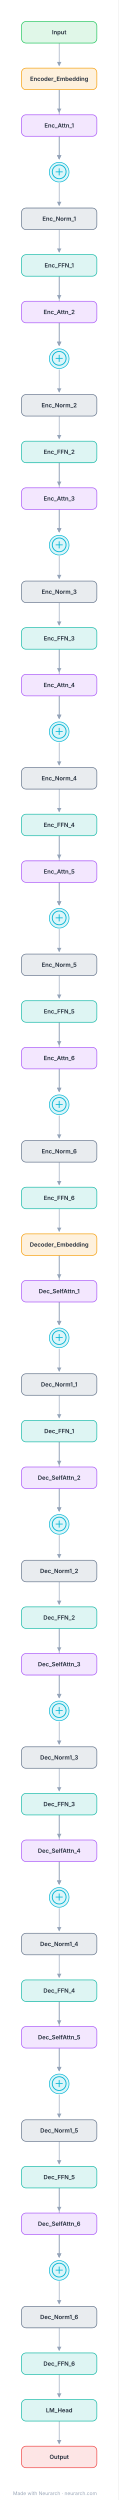
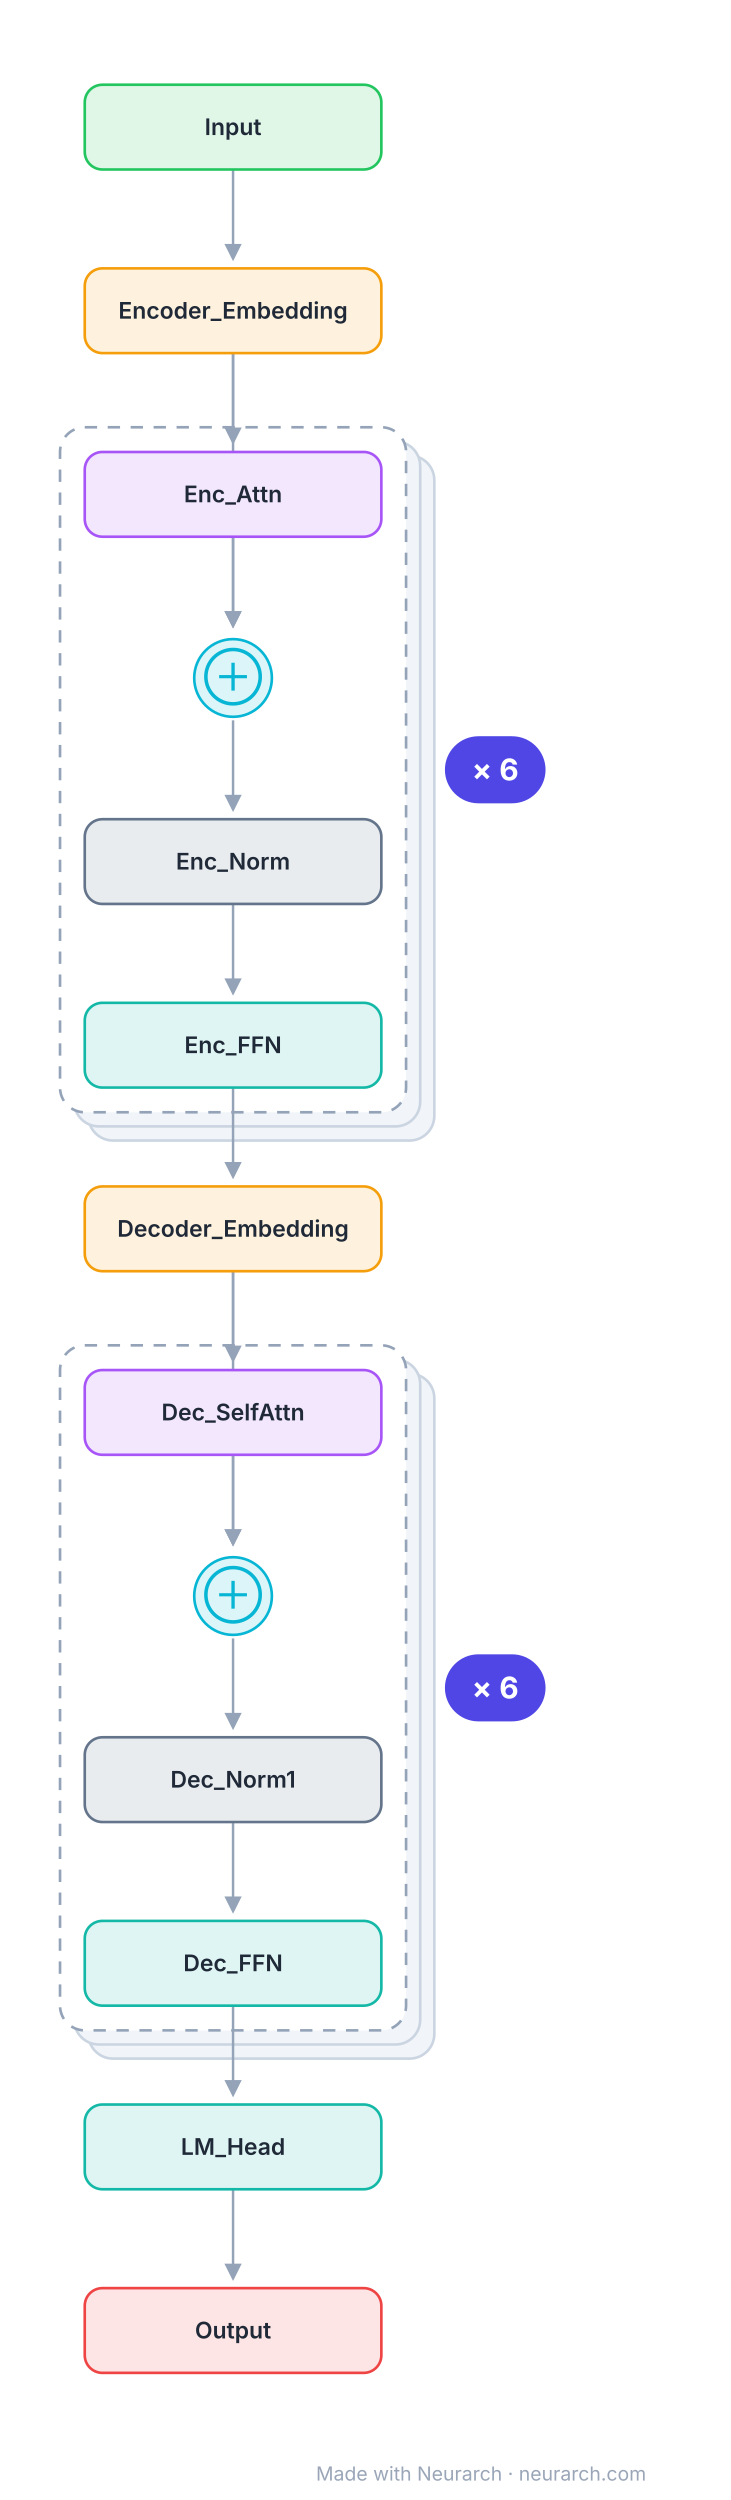
- <svg xmlns="http://www.w3.org/2000/svg" width="264" height="5576" viewBox="0 0 264 5576" font-family="-apple-system, 'Segoe UI', Inter, Helvetica, Arial, sans-serif">
+ <svg xmlns="http://www.w3.org/2000/svg" width="414" height="1416" viewBox="0 0 414 1416" font-family="-apple-system, 'Segoe UI', Inter, Helvetica, Arial, sans-serif">
  <defs>
    <marker id="arrow" viewBox="0 0 10 10" refX="8" refY="5" markerWidth="7" markerHeight="7" orient="auto-start-reverse">
      <path d="M0,0 L10,5 L0,10 z" fill="#94a3b8" />
    </marker>
  </defs>
-   <rect x="0" y="0" width="264" height="5576" fill="#ffffff" />
+   <rect x="0" y="0" width="414" height="1416" fill="#ffffff" />
+   <rect x="50.0" y="258.0" width="196.0" height="388.0" rx="14" fill="#f1f5f9" stroke="#cbd5e1" stroke-width="1.5" />
+   <rect x="42.0" y="250.0" width="196.0" height="388.0" rx="14" fill="#f1f5f9" stroke="#cbd5e1" stroke-width="1.5" />
+   <rect x="34.0" y="242.0" width="196.0" height="388.0" rx="14" fill="#ffffff" stroke="#94a3b8" stroke-width="1.5" stroke-dasharray="7 6" />
+   <rect x="252.0" y="417.0" width="57" height="38" rx="19" fill="#4f46e5" />
+   <text x="280.5" y="442.0" text-anchor="middle" font-size="17" font-weight="700" fill="#ffffff">× 6</text>
+   <rect x="50.0" y="778.0" width="196.0" height="388.0" rx="14" fill="#f1f5f9" stroke="#cbd5e1" stroke-width="1.5" />
+   <rect x="42.0" y="770.0" width="196.0" height="388.0" rx="14" fill="#f1f5f9" stroke="#cbd5e1" stroke-width="1.5" />
+   <rect x="34.0" y="762.0" width="196.0" height="388.0" rx="14" fill="#ffffff" stroke="#94a3b8" stroke-width="1.5" stroke-dasharray="7 6" />
+   <rect x="252.0" y="937.0" width="57" height="38" rx="19" fill="#4f46e5" />
+   <text x="280.5" y="962.0" text-anchor="middle" font-size="17" font-weight="700" fill="#ffffff">× 6</text>
  <path d="M132.0,96.0 C132.0,121.0 132.0,121.0 132.0,146.0" fill="none" stroke="#94a3b8" stroke-width="1.4" marker-end="url(#arrow)" />
  <path d="M132.0,200.0 C132.0,225.0 132.0,225.0 132.0,250.0" fill="none" stroke="#94a3b8" stroke-width="1.4" marker-end="url(#arrow)" />
  <path d="M132.0,200.0 C132.0,277.0 132.0,277.0 132.0,354.0" fill="none" stroke="#94a3b8" stroke-width="1.4" marker-end="url(#arrow)" />
  <path d="M132.0,304.0 C132.0,329.0 132.0,329.0 132.0,354.0" fill="none" stroke="#94a3b8" stroke-width="1.4" marker-end="url(#arrow)" />
  <path d="M132.0,408.0 C132.0,433.0 132.0,433.0 132.0,458.0" fill="none" stroke="#94a3b8" stroke-width="1.4" marker-end="url(#arrow)" />
  <path d="M132.0,512.0 C132.0,537.0 132.0,537.0 132.0,562.0" fill="none" stroke="#94a3b8" stroke-width="1.4" marker-end="url(#arrow)" />
-   <path d="M132.0,616.0 C132.0,641.0 132.0,641.0 132.0,666.0" fill="none" stroke="#94a3b8" stroke-width="1.4" marker-end="url(#arrow)" />
-   <path d="M132.0,616.0 C132.0,693.0 132.0,693.0 132.0,770.0" fill="none" stroke="#94a3b8" stroke-width="1.4" marker-end="url(#arrow)" />
  <path d="M132.0,720.0 C132.0,745.0 132.0,745.0 132.0,770.0" fill="none" stroke="#94a3b8" stroke-width="1.4" marker-end="url(#arrow)" />
+   <path d="M132.0,720.0 C132.0,797.0 132.0,797.0 132.0,874.0" fill="none" stroke="#94a3b8" stroke-width="1.4" marker-end="url(#arrow)" />
  <path d="M132.0,824.0 C132.0,849.0 132.0,849.0 132.0,874.0" fill="none" stroke="#94a3b8" stroke-width="1.4" marker-end="url(#arrow)" />
  <path d="M132.0,928.0 C132.0,953.0 132.0,953.0 132.0,978.0" fill="none" stroke="#94a3b8" stroke-width="1.4" marker-end="url(#arrow)" />
  <path d="M132.0,1032.0 C132.0,1057.0 132.0,1057.0 132.0,1082.0" fill="none" stroke="#94a3b8" stroke-width="1.4" marker-end="url(#arrow)" />
-   <path d="M132.0,1032.0 C132.0,1109.0 132.0,1109.0 132.0,1186.0" fill="none" stroke="#94a3b8" stroke-width="1.4" marker-end="url(#arrow)" />
+   <path d="M132.0,1240.0 C132.0,1265.0 132.0,1265.0 132.0,1290.0" fill="none" stroke="#94a3b8" stroke-width="1.4" marker-end="url(#arrow)" />
+   <path d="M132.0,616.0 C132.0,641.0 132.0,641.0 132.0,666.0" fill="none" stroke="#94a3b8" stroke-width="1.4" marker-end="url(#arrow)" />
  <path d="M132.0,1136.0 C132.0,1161.0 132.0,1161.0 132.0,1186.0" fill="none" stroke="#94a3b8" stroke-width="1.4" marker-end="url(#arrow)" />
-   <path d="M132.0,1240.0 C132.0,1265.0 132.0,1265.0 132.0,1290.0" fill="none" stroke="#94a3b8" stroke-width="1.4" marker-end="url(#arrow)" />
-   <path d="M132.0,1344.0 C132.0,1369.0 132.0,1369.0 132.0,1394.0" fill="none" stroke="#94a3b8" stroke-width="1.4" marker-end="url(#arrow)" />
-   <path d="M132.0,1448.0 C132.0,1473.0 132.0,1473.0 132.0,1498.0" fill="none" stroke="#94a3b8" stroke-width="1.4" marker-end="url(#arrow)" />
-   <path d="M132.0,1448.0 C132.0,1525.0 132.0,1525.0 132.0,1602.0" fill="none" stroke="#94a3b8" stroke-width="1.4" marker-end="url(#arrow)" />
-   <path d="M132.0,1552.0 C132.0,1577.0 132.0,1577.0 132.0,1602.0" fill="none" stroke="#94a3b8" stroke-width="1.4" marker-end="url(#arrow)" />
-   <path d="M132.0,1656.0 C132.0,1681.0 132.0,1681.0 132.0,1706.0" fill="none" stroke="#94a3b8" stroke-width="1.4" marker-end="url(#arrow)" />
-   <path d="M132.0,1760.0 C132.0,1785.0 132.0,1785.0 132.0,1810.0" fill="none" stroke="#94a3b8" stroke-width="1.4" marker-end="url(#arrow)" />
-   <path d="M132.0,1864.0 C132.0,1889.0 132.0,1889.0 132.0,1914.0" fill="none" stroke="#94a3b8" stroke-width="1.4" marker-end="url(#arrow)" />
-   <path d="M132.0,1864.0 C132.0,1941.0 132.0,1941.0 132.0,2018.0" fill="none" stroke="#94a3b8" stroke-width="1.4" marker-end="url(#arrow)" />
-   <path d="M132.0,1968.0 C132.0,1993.0 132.0,1993.0 132.0,2018.0" fill="none" stroke="#94a3b8" stroke-width="1.4" marker-end="url(#arrow)" />
-   <path d="M132.0,2072.0 C132.0,2097.0 132.0,2097.0 132.0,2122.0" fill="none" stroke="#94a3b8" stroke-width="1.4" marker-end="url(#arrow)" />
-   <path d="M132.0,2176.0 C132.0,2201.0 132.0,2201.0 132.0,2226.0" fill="none" stroke="#94a3b8" stroke-width="1.4" marker-end="url(#arrow)" />
-   <path d="M132.0,2280.0 C132.0,2305.0 132.0,2305.0 132.0,2330.0" fill="none" stroke="#94a3b8" stroke-width="1.4" marker-end="url(#arrow)" />
-   <path d="M132.0,2280.0 C132.0,2357.0 132.0,2357.0 132.0,2434.0" fill="none" stroke="#94a3b8" stroke-width="1.4" marker-end="url(#arrow)" />
-   <path d="M132.0,2384.0 C132.0,2409.0 132.0,2409.0 132.0,2434.0" fill="none" stroke="#94a3b8" stroke-width="1.4" marker-end="url(#arrow)" />
-   <path d="M132.0,2488.0 C132.0,2513.0 132.0,2513.0 132.0,2538.0" fill="none" stroke="#94a3b8" stroke-width="1.4" marker-end="url(#arrow)" />
-   <path d="M132.0,2592.0 C132.0,2617.0 132.0,2617.0 132.0,2642.0" fill="none" stroke="#94a3b8" stroke-width="1.4" marker-end="url(#arrow)" />
-   <path d="M132.0,2800.0 C132.0,2825.0 132.0,2825.0 132.0,2850.0" fill="none" stroke="#94a3b8" stroke-width="1.4" marker-end="url(#arrow)" />
-   <path d="M132.0,2800.0 C132.0,2877.0 132.0,2877.0 132.0,2954.0" fill="none" stroke="#94a3b8" stroke-width="1.4" marker-end="url(#arrow)" />
-   <path d="M132.0,2904.0 C132.0,2929.0 132.0,2929.0 132.0,2954.0" fill="none" stroke="#94a3b8" stroke-width="1.4" marker-end="url(#arrow)" />
-   <path d="M132.0,3008.0 C132.0,3033.0 132.0,3033.0 132.0,3058.0" fill="none" stroke="#94a3b8" stroke-width="1.4" marker-end="url(#arrow)" />
-   <path d="M132.0,3112.0 C132.0,3137.0 132.0,3137.0 132.0,3162.0" fill="none" stroke="#94a3b8" stroke-width="1.4" marker-end="url(#arrow)" />
-   <path d="M132.0,3216.0 C132.0,3241.0 132.0,3241.0 132.0,3266.0" fill="none" stroke="#94a3b8" stroke-width="1.4" marker-end="url(#arrow)" />
-   <path d="M132.0,3216.0 C132.0,3293.0 132.0,3293.0 132.0,3370.0" fill="none" stroke="#94a3b8" stroke-width="1.4" marker-end="url(#arrow)" />
-   <path d="M132.0,3320.0 C132.0,3345.0 132.0,3345.0 132.0,3370.0" fill="none" stroke="#94a3b8" stroke-width="1.4" marker-end="url(#arrow)" />
-   <path d="M132.0,3424.0 C132.0,3449.0 132.0,3449.0 132.0,3474.0" fill="none" stroke="#94a3b8" stroke-width="1.4" marker-end="url(#arrow)" />
-   <path d="M132.0,3528.0 C132.0,3553.0 132.0,3553.0 132.0,3578.0" fill="none" stroke="#94a3b8" stroke-width="1.4" marker-end="url(#arrow)" />
-   <path d="M132.0,3632.0 C132.0,3657.0 132.0,3657.0 132.0,3682.0" fill="none" stroke="#94a3b8" stroke-width="1.4" marker-end="url(#arrow)" />
-   <path d="M132.0,3632.0 C132.0,3709.0 132.0,3709.0 132.0,3786.0" fill="none" stroke="#94a3b8" stroke-width="1.4" marker-end="url(#arrow)" />
-   <path d="M132.0,3736.0 C132.0,3761.0 132.0,3761.0 132.0,3786.0" fill="none" stroke="#94a3b8" stroke-width="1.4" marker-end="url(#arrow)" />
-   <path d="M132.0,3840.0 C132.0,3865.0 132.0,3865.0 132.0,3890.0" fill="none" stroke="#94a3b8" stroke-width="1.4" marker-end="url(#arrow)" />
-   <path d="M132.0,3944.0 C132.0,3969.0 132.0,3969.0 132.0,3994.0" fill="none" stroke="#94a3b8" stroke-width="1.4" marker-end="url(#arrow)" />
-   <path d="M132.0,4048.0 C132.0,4073.0 132.0,4073.0 132.0,4098.0" fill="none" stroke="#94a3b8" stroke-width="1.4" marker-end="url(#arrow)" />
-   <path d="M132.0,4048.0 C132.0,4125.0 132.0,4125.0 132.0,4202.0" fill="none" stroke="#94a3b8" stroke-width="1.4" marker-end="url(#arrow)" />
-   <path d="M132.0,4152.0 C132.0,4177.0 132.0,4177.0 132.0,4202.0" fill="none" stroke="#94a3b8" stroke-width="1.4" marker-end="url(#arrow)" />
-   <path d="M132.0,4256.0 C132.0,4281.0 132.0,4281.0 132.0,4306.0" fill="none" stroke="#94a3b8" stroke-width="1.4" marker-end="url(#arrow)" />
-   <path d="M132.0,4360.0 C132.0,4385.0 132.0,4385.0 132.0,4410.0" fill="none" stroke="#94a3b8" stroke-width="1.4" marker-end="url(#arrow)" />
-   <path d="M132.0,4464.0 C132.0,4489.0 132.0,4489.0 132.0,4514.0" fill="none" stroke="#94a3b8" stroke-width="1.4" marker-end="url(#arrow)" />
-   <path d="M132.0,4464.0 C132.0,4541.0 132.0,4541.0 132.0,4618.0" fill="none" stroke="#94a3b8" stroke-width="1.4" marker-end="url(#arrow)" />
-   <path d="M132.0,4568.0 C132.0,4593.0 132.0,4593.0 132.0,4618.0" fill="none" stroke="#94a3b8" stroke-width="1.4" marker-end="url(#arrow)" />
-   <path d="M132.0,4672.0 C132.0,4697.0 132.0,4697.0 132.0,4722.0" fill="none" stroke="#94a3b8" stroke-width="1.4" marker-end="url(#arrow)" />
-   <path d="M132.0,4776.0 C132.0,4801.0 132.0,4801.0 132.0,4826.0" fill="none" stroke="#94a3b8" stroke-width="1.4" marker-end="url(#arrow)" />
-   <path d="M132.0,4880.0 C132.0,4905.0 132.0,4905.0 132.0,4930.0" fill="none" stroke="#94a3b8" stroke-width="1.4" marker-end="url(#arrow)" />
-   <path d="M132.0,4880.0 C132.0,4957.0 132.0,4957.0 132.0,5034.0" fill="none" stroke="#94a3b8" stroke-width="1.4" marker-end="url(#arrow)" />
-   <path d="M132.0,4984.0 C132.0,5009.0 132.0,5009.0 132.0,5034.0" fill="none" stroke="#94a3b8" stroke-width="1.4" marker-end="url(#arrow)" />
-   <path d="M132.0,5088.0 C132.0,5113.0 132.0,5113.0 132.0,5138.0" fill="none" stroke="#94a3b8" stroke-width="1.4" marker-end="url(#arrow)" />
-   <path d="M132.0,5192.0 C132.0,5217.0 132.0,5217.0 132.0,5242.0" fill="none" stroke="#94a3b8" stroke-width="1.4" marker-end="url(#arrow)" />
-   <path d="M132.0,2696.0 C132.0,2721.0 132.0,2721.0 132.0,2746.0" fill="none" stroke="#94a3b8" stroke-width="1.4" marker-end="url(#arrow)" />
-   <path d="M132.0,5296.0 C132.0,5321.0 132.0,5321.0 132.0,5346.0" fill="none" stroke="#94a3b8" stroke-width="1.4" marker-end="url(#arrow)" />
-   <path d="M132.0,5400.0 C132.0,5425.0 132.0,5425.0 132.0,5450.0" fill="none" stroke="#94a3b8" stroke-width="1.4" marker-end="url(#arrow)" />
  <rect x="48.0" y="48.0" width="168" height="48" rx="10" fill="rgb(224, 247, 232)" stroke="#22c55e" stroke-width="1.5" />
  <text x="132.0" y="76.5" text-anchor="middle" font-size="13" font-weight="600" fill="#1f2937">Input</text>
  <rect x="48.0" y="152.0" width="168" height="48" rx="10" fill="rgb(254, 241, 221)" stroke="#f59e0b" stroke-width="1.5" />
  <text x="132.0" y="180.5" text-anchor="middle" font-size="13" font-weight="600" fill="#1f2937">Encoder_Embedding</text>
  <rect x="48.0" y="256.0" width="168" height="48" rx="10" fill="rgb(243, 231, 254)" stroke="#a855f7" stroke-width="1.5" />
-   <text x="132.0" y="284.5" text-anchor="middle" font-size="13" font-weight="600" fill="#1f2937">Enc_Attn_1</text>
+   <text x="132.0" y="284.5" text-anchor="middle" font-size="13" font-weight="600" fill="#1f2937">Enc_Attn</text>
  <circle cx="132.0" cy="384.0" r="22" fill="rgb(220, 245, 249)" stroke="#06b6d4" stroke-width="1.5" />
  <text x="132.0" y="392.0" text-anchor="middle" font-size="24" fill="#06b6d4">⊕</text>
  <rect x="48.0" y="464.0" width="168" height="48" rx="10" fill="rgb(233, 236, 239)" stroke="#64748b" stroke-width="1.5" />
-   <text x="132.0" y="492.5" text-anchor="middle" font-size="13" font-weight="600" fill="#1f2937">Enc_Norm_1</text>
+   <text x="132.0" y="492.5" text-anchor="middle" font-size="13" font-weight="600" fill="#1f2937">Enc_Norm</text>
  <rect x="48.0" y="568.0" width="168" height="48" rx="10" fill="rgb(222, 245, 243)" stroke="#14b8a6" stroke-width="1.5" />
-   <text x="132.0" y="596.5" text-anchor="middle" font-size="13" font-weight="600" fill="#1f2937">Enc_FFN_1</text>
-   <rect x="48.0" y="672.0" width="168" height="48" rx="10" fill="rgb(243, 231, 254)" stroke="#a855f7" stroke-width="1.5" />
-   <text x="132.0" y="700.5" text-anchor="middle" font-size="13" font-weight="600" fill="#1f2937">Enc_Attn_2</text>
-   <circle cx="132.0" cy="800.0" r="22" fill="rgb(220, 245, 249)" stroke="#06b6d4" stroke-width="1.5" />
-   <text x="132.0" y="808.0" text-anchor="middle" font-size="24" fill="#06b6d4">⊕</text>
-   <rect x="48.0" y="880.0" width="168" height="48" rx="10" fill="rgb(233, 236, 239)" stroke="#64748b" stroke-width="1.5" />
-   <text x="132.0" y="908.5" text-anchor="middle" font-size="13" font-weight="600" fill="#1f2937">Enc_Norm_2</text>
-   <rect x="48.0" y="984.0" width="168" height="48" rx="10" fill="rgb(222, 245, 243)" stroke="#14b8a6" stroke-width="1.5" />
-   <text x="132.0" y="1012.5" text-anchor="middle" font-size="13" font-weight="600" fill="#1f2937">Enc_FFN_2</text>
-   <rect x="48.0" y="1088.0" width="168" height="48" rx="10" fill="rgb(243, 231, 254)" stroke="#a855f7" stroke-width="1.5" />
-   <text x="132.0" y="1116.5" text-anchor="middle" font-size="13" font-weight="600" fill="#1f2937">Enc_Attn_3</text>
-   <circle cx="132.0" cy="1216.0" r="22" fill="rgb(220, 245, 249)" stroke="#06b6d4" stroke-width="1.5" />
-   <text x="132.0" y="1224.0" text-anchor="middle" font-size="24" fill="#06b6d4">⊕</text>
-   <rect x="48.0" y="1296.0" width="168" height="48" rx="10" fill="rgb(233, 236, 239)" stroke="#64748b" stroke-width="1.5" />
-   <text x="132.0" y="1324.5" text-anchor="middle" font-size="13" font-weight="600" fill="#1f2937">Enc_Norm_3</text>
-   <rect x="48.0" y="1400.0" width="168" height="48" rx="10" fill="rgb(222, 245, 243)" stroke="#14b8a6" stroke-width="1.5" />
-   <text x="132.0" y="1428.5" text-anchor="middle" font-size="13" font-weight="600" fill="#1f2937">Enc_FFN_3</text>
-   <rect x="48.0" y="1504.0" width="168" height="48" rx="10" fill="rgb(243, 231, 254)" stroke="#a855f7" stroke-width="1.5" />
-   <text x="132.0" y="1532.5" text-anchor="middle" font-size="13" font-weight="600" fill="#1f2937">Enc_Attn_4</text>
-   <circle cx="132.0" cy="1632.0" r="22" fill="rgb(220, 245, 249)" stroke="#06b6d4" stroke-width="1.5" />
-   <text x="132.0" y="1640.0" text-anchor="middle" font-size="24" fill="#06b6d4">⊕</text>
-   <rect x="48.0" y="1712.0" width="168" height="48" rx="10" fill="rgb(233, 236, 239)" stroke="#64748b" stroke-width="1.5" />
-   <text x="132.0" y="1740.5" text-anchor="middle" font-size="13" font-weight="600" fill="#1f2937">Enc_Norm_4</text>
-   <rect x="48.0" y="1816.0" width="168" height="48" rx="10" fill="rgb(222, 245, 243)" stroke="#14b8a6" stroke-width="1.5" />
-   <text x="132.0" y="1844.5" text-anchor="middle" font-size="13" font-weight="600" fill="#1f2937">Enc_FFN_4</text>
-   <rect x="48.0" y="1920.0" width="168" height="48" rx="10" fill="rgb(243, 231, 254)" stroke="#a855f7" stroke-width="1.5" />
-   <text x="132.0" y="1948.5" text-anchor="middle" font-size="13" font-weight="600" fill="#1f2937">Enc_Attn_5</text>
-   <circle cx="132.0" cy="2048.0" r="22" fill="rgb(220, 245, 249)" stroke="#06b6d4" stroke-width="1.5" />
-   <text x="132.0" y="2056.0" text-anchor="middle" font-size="24" fill="#06b6d4">⊕</text>
-   <rect x="48.0" y="2128.0" width="168" height="48" rx="10" fill="rgb(233, 236, 239)" stroke="#64748b" stroke-width="1.5" />
-   <text x="132.0" y="2156.5" text-anchor="middle" font-size="13" font-weight="600" fill="#1f2937">Enc_Norm_5</text>
-   <rect x="48.0" y="2232.0" width="168" height="48" rx="10" fill="rgb(222, 245, 243)" stroke="#14b8a6" stroke-width="1.5" />
-   <text x="132.0" y="2260.5" text-anchor="middle" font-size="13" font-weight="600" fill="#1f2937">Enc_FFN_5</text>
-   <rect x="48.0" y="2336.0" width="168" height="48" rx="10" fill="rgb(243, 231, 254)" stroke="#a855f7" stroke-width="1.5" />
-   <text x="132.0" y="2364.5" text-anchor="middle" font-size="13" font-weight="600" fill="#1f2937">Enc_Attn_6</text>
-   <circle cx="132.0" cy="2464.0" r="22" fill="rgb(220, 245, 249)" stroke="#06b6d4" stroke-width="1.5" />
-   <text x="132.0" y="2472.0" text-anchor="middle" font-size="24" fill="#06b6d4">⊕</text>
-   <rect x="48.0" y="2544.0" width="168" height="48" rx="10" fill="rgb(233, 236, 239)" stroke="#64748b" stroke-width="1.5" />
-   <text x="132.0" y="2572.5" text-anchor="middle" font-size="13" font-weight="600" fill="#1f2937">Enc_Norm_6</text>
-   <rect x="48.0" y="2648.0" width="168" height="48" rx="10" fill="rgb(222, 245, 243)" stroke="#14b8a6" stroke-width="1.5" />
-   <text x="132.0" y="2676.5" text-anchor="middle" font-size="13" font-weight="600" fill="#1f2937">Enc_FFN_6</text>
-   <rect x="48.0" y="2752.0" width="168" height="48" rx="10" fill="rgb(254, 241, 221)" stroke="#f59e0b" stroke-width="1.5" />
-   <text x="132.0" y="2780.5" text-anchor="middle" font-size="13" font-weight="600" fill="#1f2937">Decoder_Embedding</text>
-   <rect x="48.0" y="2856.0" width="168" height="48" rx="10" fill="rgb(243, 231, 254)" stroke="#a855f7" stroke-width="1.5" />
-   <text x="132.0" y="2884.5" text-anchor="middle" font-size="13" font-weight="600" fill="#1f2937">Dec_SelfAttn_1</text>
-   <circle cx="132.0" cy="2984.0" r="22" fill="rgb(220, 245, 249)" stroke="#06b6d4" stroke-width="1.5" />
-   <text x="132.0" y="2992.0" text-anchor="middle" font-size="24" fill="#06b6d4">⊕</text>
-   <rect x="48.0" y="3064.0" width="168" height="48" rx="10" fill="rgb(233, 236, 239)" stroke="#64748b" stroke-width="1.5" />
-   <text x="132.0" y="3092.5" text-anchor="middle" font-size="13" font-weight="600" fill="#1f2937">Dec_Norm1_1</text>
-   <rect x="48.0" y="3168.0" width="168" height="48" rx="10" fill="rgb(222, 245, 243)" stroke="#14b8a6" stroke-width="1.5" />
-   <text x="132.0" y="3196.5" text-anchor="middle" font-size="13" font-weight="600" fill="#1f2937">Dec_FFN_1</text>
-   <rect x="48.0" y="3272.0" width="168" height="48" rx="10" fill="rgb(243, 231, 254)" stroke="#a855f7" stroke-width="1.5" />
-   <text x="132.0" y="3300.5" text-anchor="middle" font-size="13" font-weight="600" fill="#1f2937">Dec_SelfAttn_2</text>
-   <circle cx="132.0" cy="3400.0" r="22" fill="rgb(220, 245, 249)" stroke="#06b6d4" stroke-width="1.5" />
-   <text x="132.0" y="3408.0" text-anchor="middle" font-size="24" fill="#06b6d4">⊕</text>
-   <rect x="48.0" y="3480.0" width="168" height="48" rx="10" fill="rgb(233, 236, 239)" stroke="#64748b" stroke-width="1.5" />
-   <text x="132.0" y="3508.5" text-anchor="middle" font-size="13" font-weight="600" fill="#1f2937">Dec_Norm1_2</text>
-   <rect x="48.0" y="3584.0" width="168" height="48" rx="10" fill="rgb(222, 245, 243)" stroke="#14b8a6" stroke-width="1.5" />
-   <text x="132.0" y="3612.5" text-anchor="middle" font-size="13" font-weight="600" fill="#1f2937">Dec_FFN_2</text>
-   <rect x="48.0" y="3688.0" width="168" height="48" rx="10" fill="rgb(243, 231, 254)" stroke="#a855f7" stroke-width="1.5" />
-   <text x="132.0" y="3716.5" text-anchor="middle" font-size="13" font-weight="600" fill="#1f2937">Dec_SelfAttn_3</text>
-   <circle cx="132.0" cy="3816.0" r="22" fill="rgb(220, 245, 249)" stroke="#06b6d4" stroke-width="1.5" />
-   <text x="132.0" y="3824.0" text-anchor="middle" font-size="24" fill="#06b6d4">⊕</text>
-   <rect x="48.0" y="3896.0" width="168" height="48" rx="10" fill="rgb(233, 236, 239)" stroke="#64748b" stroke-width="1.5" />
-   <text x="132.0" y="3924.5" text-anchor="middle" font-size="13" font-weight="600" fill="#1f2937">Dec_Norm1_3</text>
-   <rect x="48.0" y="4000.0" width="168" height="48" rx="10" fill="rgb(222, 245, 243)" stroke="#14b8a6" stroke-width="1.5" />
-   <text x="132.0" y="4028.5" text-anchor="middle" font-size="13" font-weight="600" fill="#1f2937">Dec_FFN_3</text>
-   <rect x="48.0" y="4104.0" width="168" height="48" rx="10" fill="rgb(243, 231, 254)" stroke="#a855f7" stroke-width="1.5" />
-   <text x="132.0" y="4132.5" text-anchor="middle" font-size="13" font-weight="600" fill="#1f2937">Dec_SelfAttn_4</text>
-   <circle cx="132.0" cy="4232.0" r="22" fill="rgb(220, 245, 249)" stroke="#06b6d4" stroke-width="1.5" />
-   <text x="132.0" y="4240.0" text-anchor="middle" font-size="24" fill="#06b6d4">⊕</text>
-   <rect x="48.0" y="4312.0" width="168" height="48" rx="10" fill="rgb(233, 236, 239)" stroke="#64748b" stroke-width="1.5" />
-   <text x="132.0" y="4340.5" text-anchor="middle" font-size="13" font-weight="600" fill="#1f2937">Dec_Norm1_4</text>
-   <rect x="48.0" y="4416.0" width="168" height="48" rx="10" fill="rgb(222, 245, 243)" stroke="#14b8a6" stroke-width="1.5" />
-   <text x="132.0" y="4444.5" text-anchor="middle" font-size="13" font-weight="600" fill="#1f2937">Dec_FFN_4</text>
-   <rect x="48.0" y="4520.0" width="168" height="48" rx="10" fill="rgb(243, 231, 254)" stroke="#a855f7" stroke-width="1.5" />
-   <text x="132.0" y="4548.5" text-anchor="middle" font-size="13" font-weight="600" fill="#1f2937">Dec_SelfAttn_5</text>
-   <circle cx="132.0" cy="4648.0" r="22" fill="rgb(220, 245, 249)" stroke="#06b6d4" stroke-width="1.5" />
-   <text x="132.0" y="4656.0" text-anchor="middle" font-size="24" fill="#06b6d4">⊕</text>
-   <rect x="48.0" y="4728.0" width="168" height="48" rx="10" fill="rgb(233, 236, 239)" stroke="#64748b" stroke-width="1.5" />
-   <text x="132.0" y="4756.5" text-anchor="middle" font-size="13" font-weight="600" fill="#1f2937">Dec_Norm1_5</text>
-   <rect x="48.0" y="4832.0" width="168" height="48" rx="10" fill="rgb(222, 245, 243)" stroke="#14b8a6" stroke-width="1.5" />
-   <text x="132.0" y="4860.5" text-anchor="middle" font-size="13" font-weight="600" fill="#1f2937">Dec_FFN_5</text>
-   <rect x="48.0" y="4936.0" width="168" height="48" rx="10" fill="rgb(243, 231, 254)" stroke="#a855f7" stroke-width="1.5" />
-   <text x="132.0" y="4964.5" text-anchor="middle" font-size="13" font-weight="600" fill="#1f2937">Dec_SelfAttn_6</text>
-   <circle cx="132.0" cy="5064.0" r="22" fill="rgb(220, 245, 249)" stroke="#06b6d4" stroke-width="1.5" />
-   <text x="132.0" y="5072.0" text-anchor="middle" font-size="24" fill="#06b6d4">⊕</text>
-   <rect x="48.0" y="5144.0" width="168" height="48" rx="10" fill="rgb(233, 236, 239)" stroke="#64748b" stroke-width="1.5" />
-   <text x="132.0" y="5172.5" text-anchor="middle" font-size="13" font-weight="600" fill="#1f2937">Dec_Norm1_6</text>
-   <rect x="48.0" y="5248.0" width="168" height="48" rx="10" fill="rgb(222, 245, 243)" stroke="#14b8a6" stroke-width="1.5" />
-   <text x="132.0" y="5276.5" text-anchor="middle" font-size="13" font-weight="600" fill="#1f2937">Dec_FFN_6</text>
-   <rect x="48.0" y="5352.0" width="168" height="48" rx="10" fill="rgb(222, 245, 243)" stroke="#14b8a6" stroke-width="1.5" />
-   <text x="132.0" y="5380.5" text-anchor="middle" font-size="13" font-weight="600" fill="#1f2937">LM_Head</text>
-   <rect x="48.0" y="5456.0" width="168" height="48" rx="10" fill="rgb(253, 229, 229)" stroke="#ef4444" stroke-width="1.5" />
-   <text x="132.0" y="5484.5" text-anchor="middle" font-size="13" font-weight="600" fill="#1f2937">Output</text>
-   <text x="216.0" y="5565.0" text-anchor="end" font-size="11" fill="#9aa6b8">Made with Neurarch · neurarch.com</text>
+   <text x="132.0" y="596.5" text-anchor="middle" font-size="13" font-weight="600" fill="#1f2937">Enc_FFN</text>
+   <rect x="48.0" y="672.0" width="168" height="48" rx="10" fill="rgb(254, 241, 221)" stroke="#f59e0b" stroke-width="1.5" />
+   <text x="132.0" y="700.5" text-anchor="middle" font-size="13" font-weight="600" fill="#1f2937">Decoder_Embedding</text>
+   <rect x="48.0" y="776.0" width="168" height="48" rx="10" fill="rgb(243, 231, 254)" stroke="#a855f7" stroke-width="1.5" />
+   <text x="132.0" y="804.5" text-anchor="middle" font-size="13" font-weight="600" fill="#1f2937">Dec_SelfAttn</text>
+   <circle cx="132.0" cy="904.0" r="22" fill="rgb(220, 245, 249)" stroke="#06b6d4" stroke-width="1.5" />
+   <text x="132.0" y="912.0" text-anchor="middle" font-size="24" fill="#06b6d4">⊕</text>
+   <rect x="48.0" y="984.0" width="168" height="48" rx="10" fill="rgb(233, 236, 239)" stroke="#64748b" stroke-width="1.5" />
+   <text x="132.0" y="1012.5" text-anchor="middle" font-size="13" font-weight="600" fill="#1f2937">Dec_Norm1</text>
+   <rect x="48.0" y="1088.0" width="168" height="48" rx="10" fill="rgb(222, 245, 243)" stroke="#14b8a6" stroke-width="1.5" />
+   <text x="132.0" y="1116.5" text-anchor="middle" font-size="13" font-weight="600" fill="#1f2937">Dec_FFN</text>
+   <rect x="48.0" y="1192.0" width="168" height="48" rx="10" fill="rgb(222, 245, 243)" stroke="#14b8a6" stroke-width="1.5" />
+   <text x="132.0" y="1220.5" text-anchor="middle" font-size="13" font-weight="600" fill="#1f2937">LM_Head</text>
+   <rect x="48.0" y="1296.0" width="168" height="48" rx="10" fill="rgb(253, 229, 229)" stroke="#ef4444" stroke-width="1.5" />
+   <text x="132.0" y="1324.5" text-anchor="middle" font-size="13" font-weight="600" fill="#1f2937">Output</text>
+   <text x="366.0" y="1405.0" text-anchor="end" font-size="11" fill="#9aa6b8">Made with Neurarch · neurarch.com</text>
</svg>
